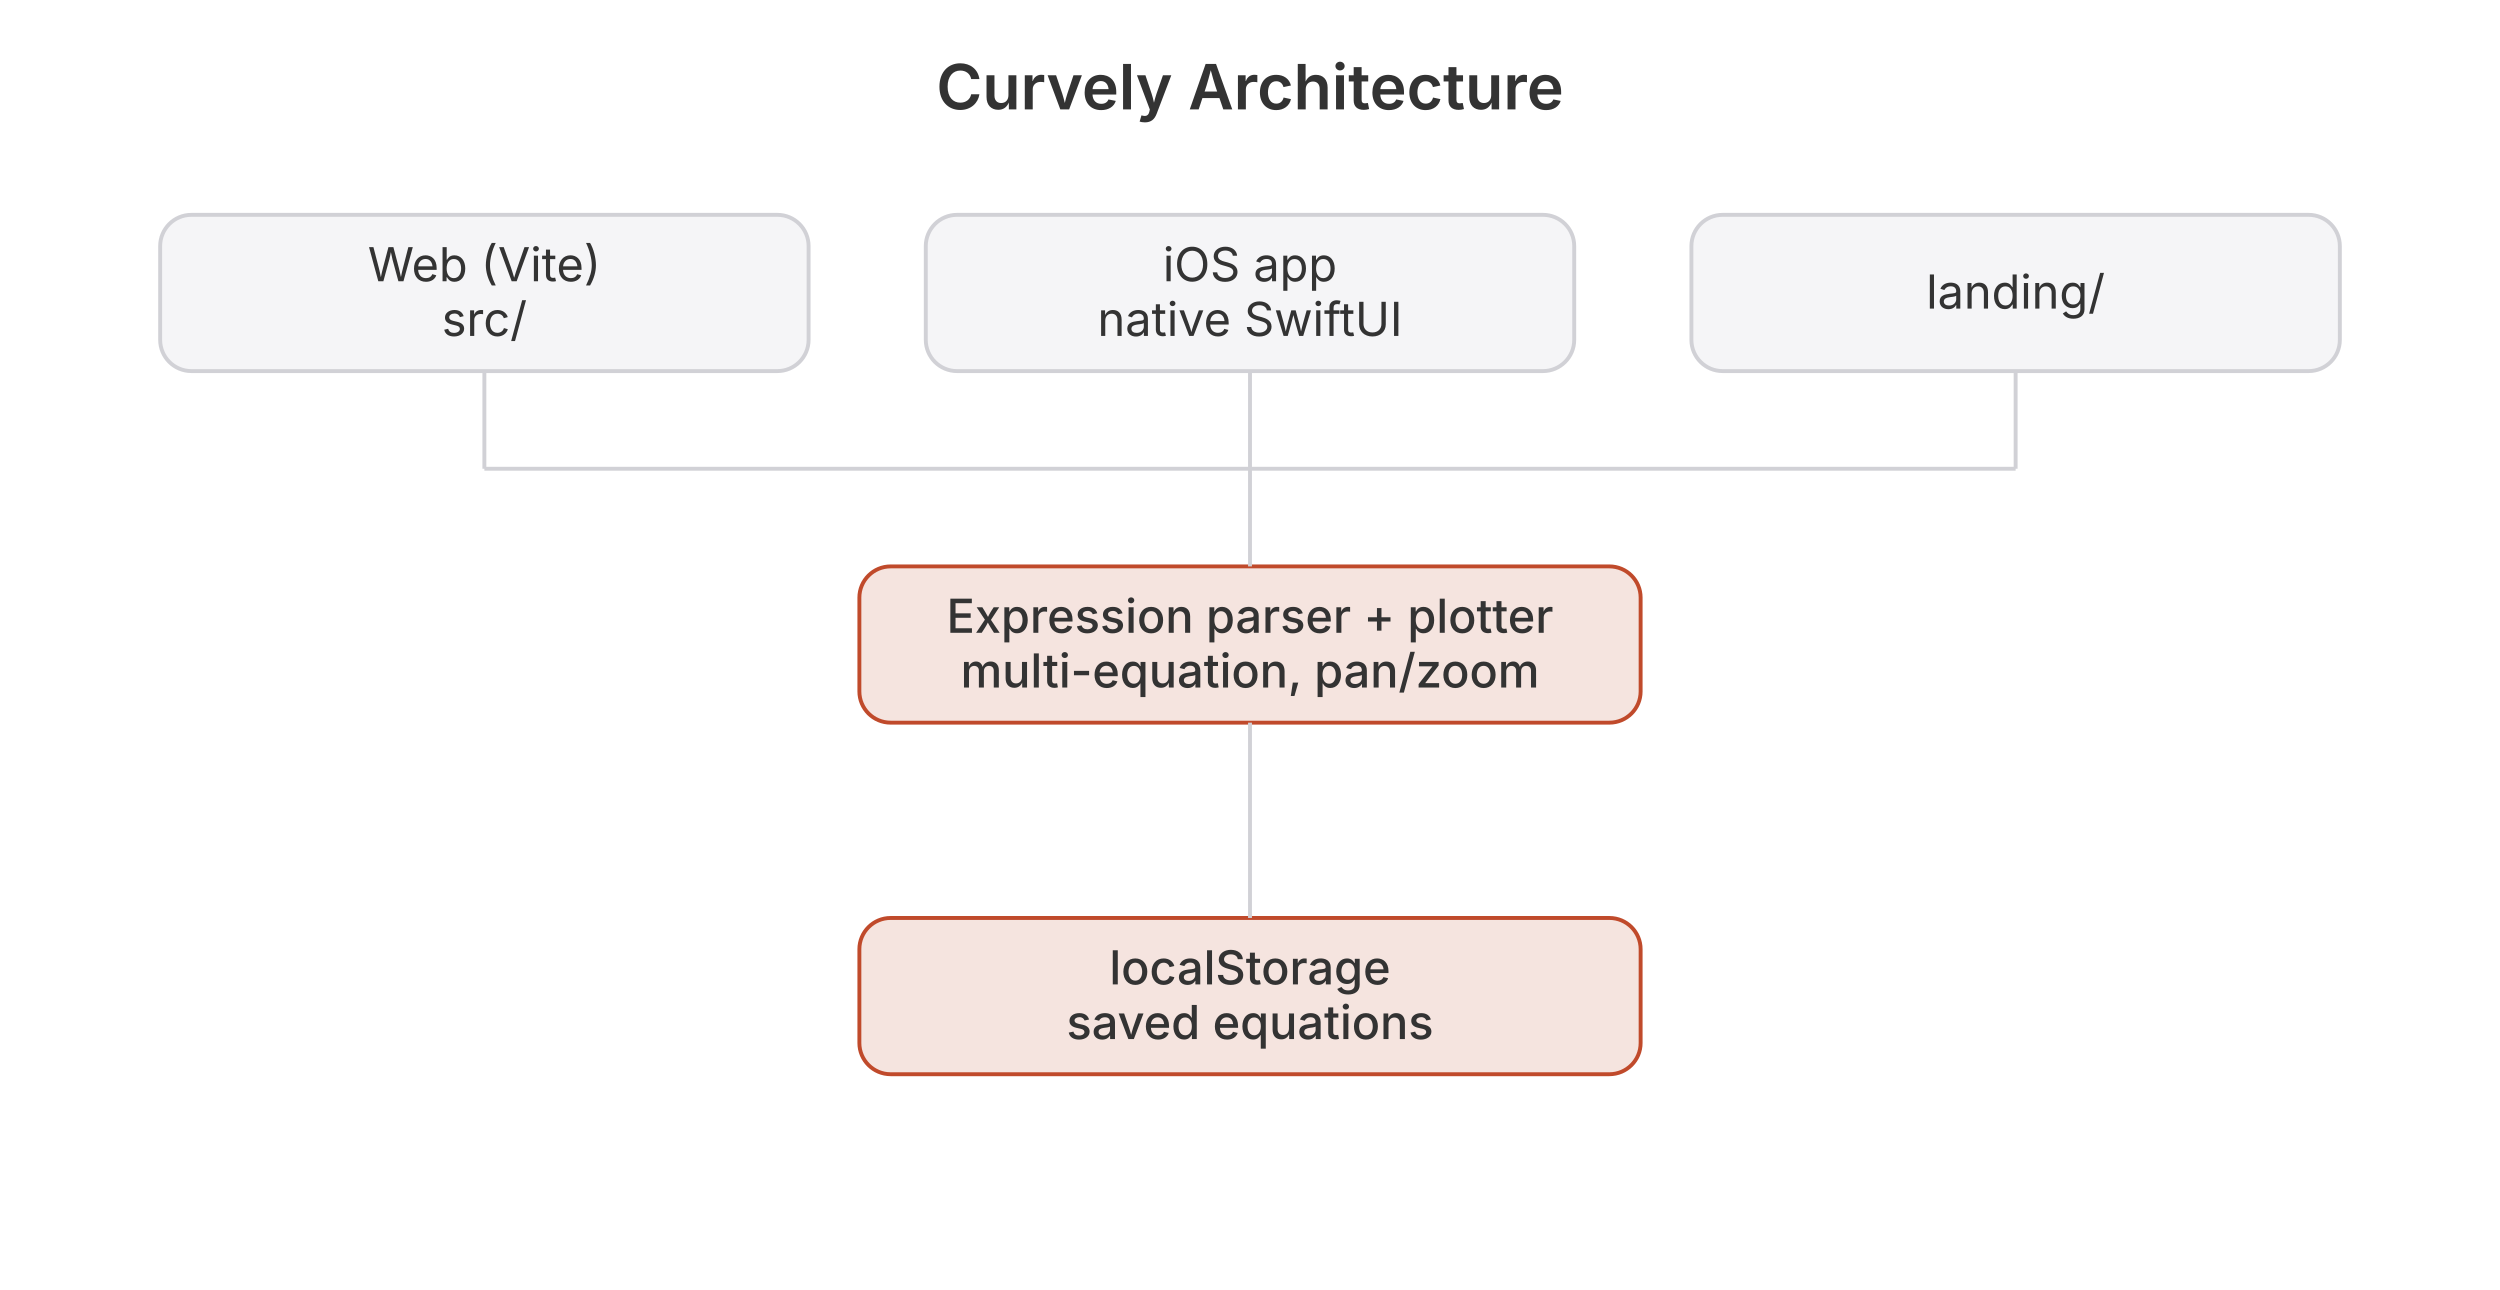
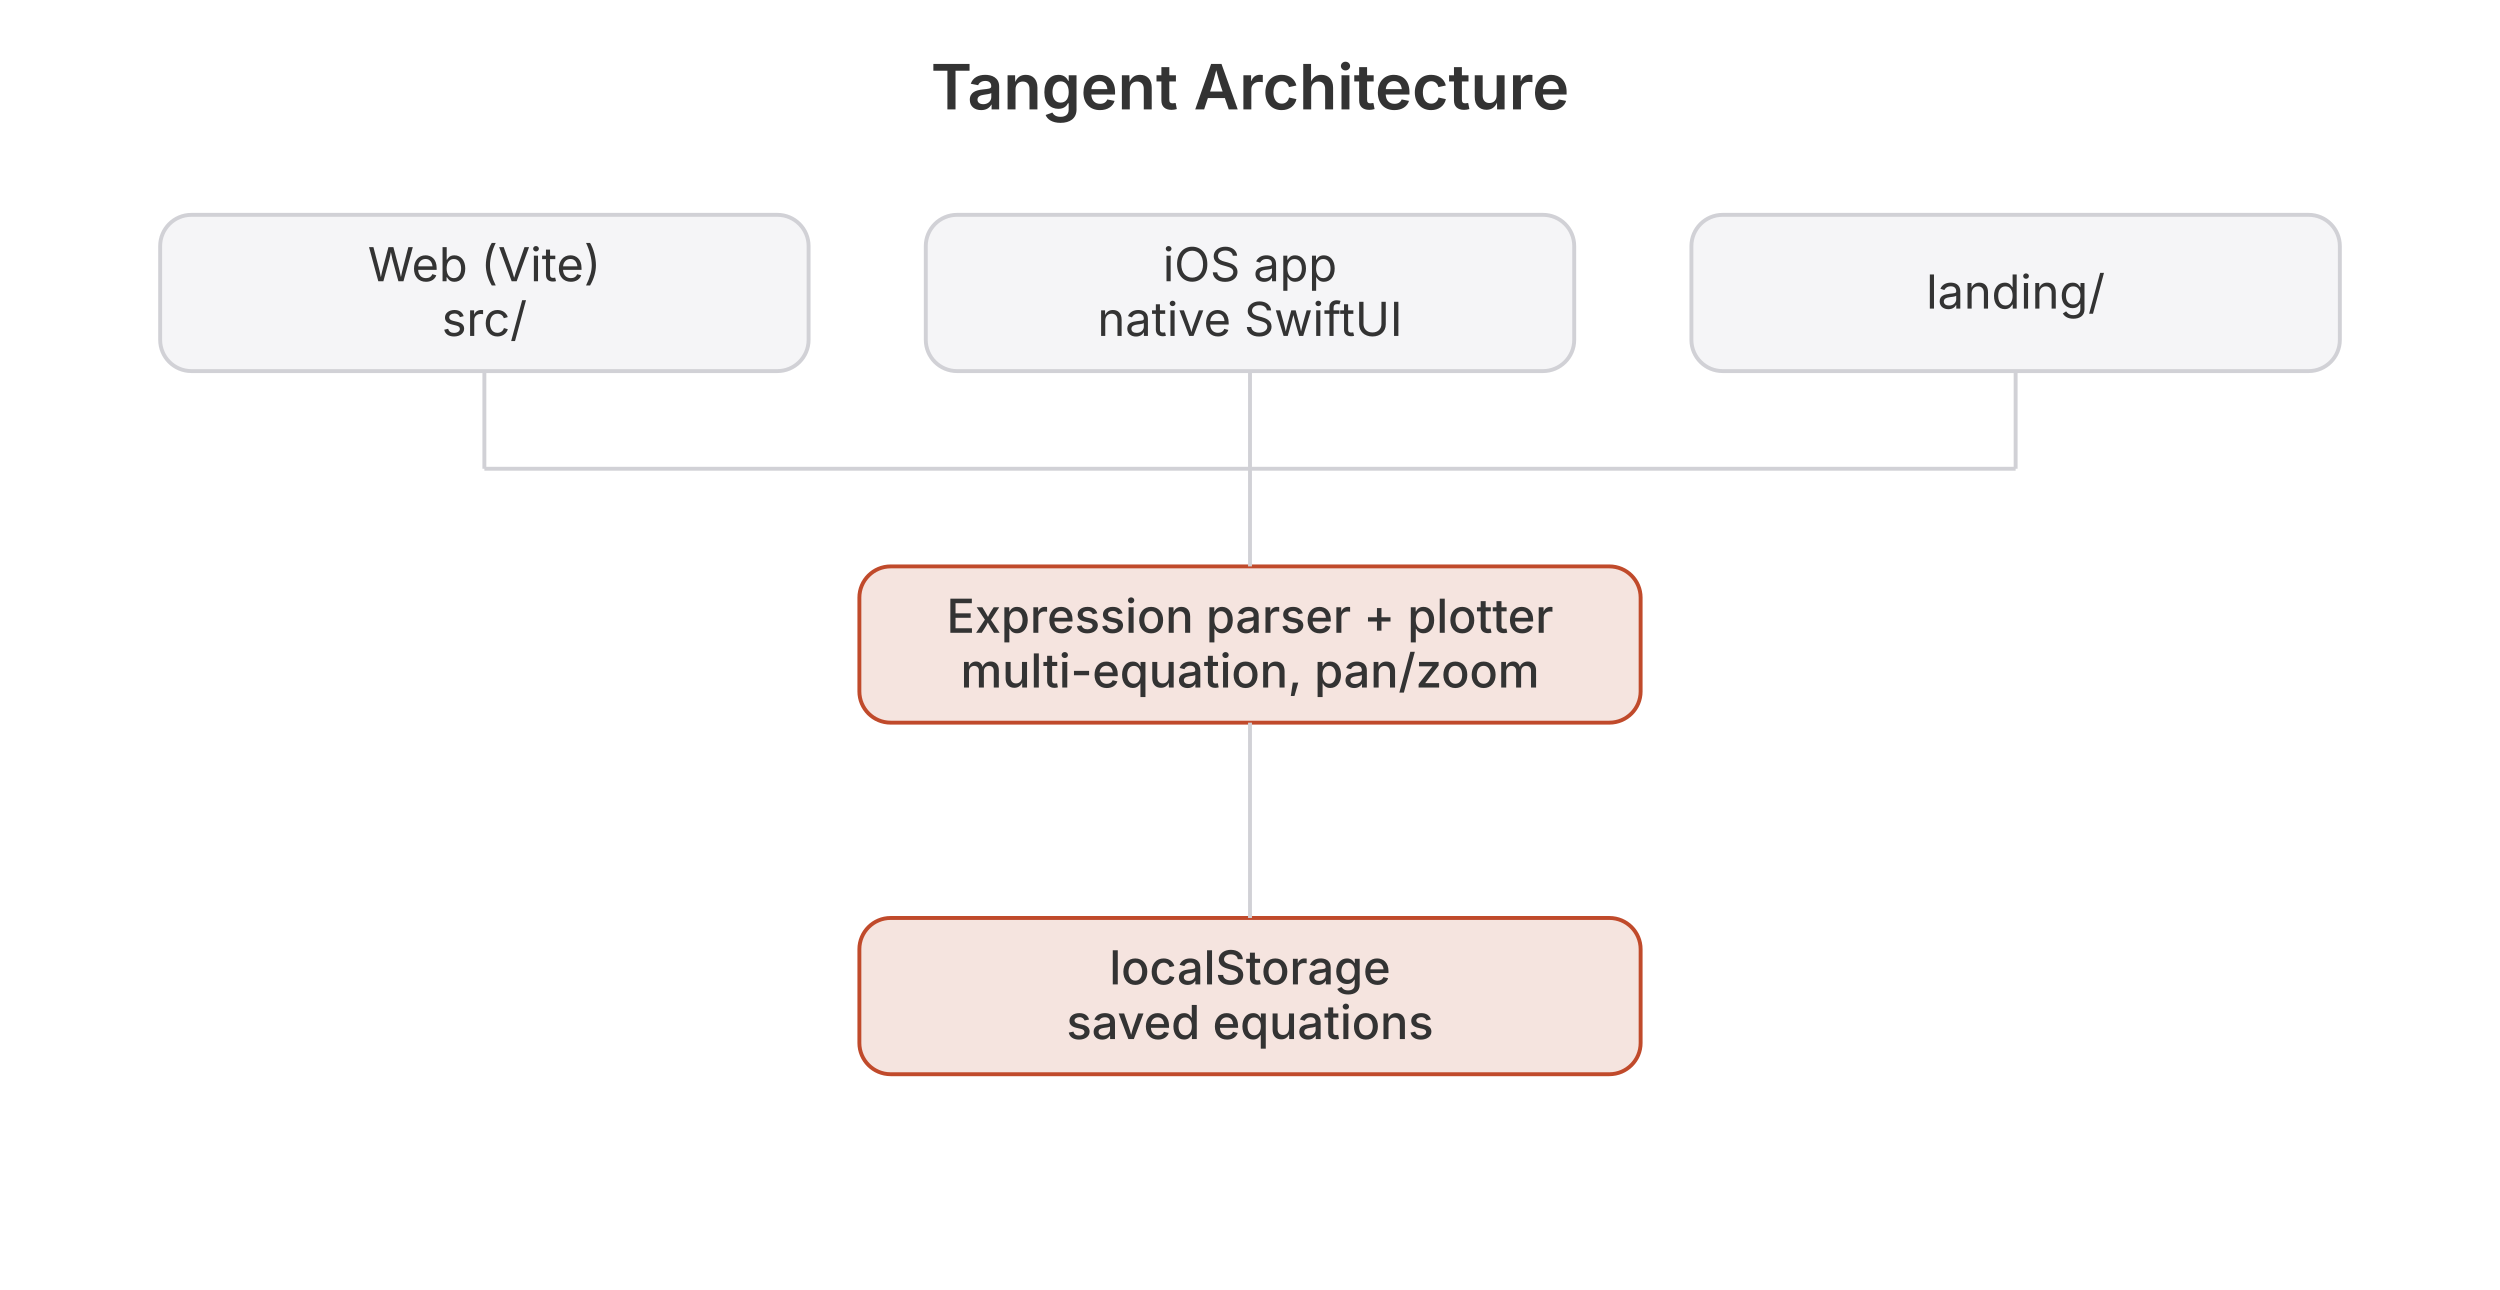
<svg xmlns="http://www.w3.org/2000/svg" width="640" height="330" style="background:#fff;font-family:-apple-system,BlinkMacSystemFont,sans-serif" viewBox="0 0 640 330">
-   <text x="320" y="28" fill="#333" font-size="16" font-weight="600" text-anchor="middle">Curvely Architecture</text>
+   <text x="320" y="28" fill="#333" font-size="16" font-weight="600" text-anchor="middle">Tangent Architecture</text>
  <rect width="166" height="40" x="41" y="55" fill="#f5f5f7" stroke="#d1d1d6" rx="8" />
  <text x="124" y="72" fill="#333" font-size="12" text-anchor="middle">Web (Vite)</text>
  <text x="124" y="86" fill="#333" font-size="12" text-anchor="middle">src/</text>
  <rect width="166" height="40" x="237" y="55" fill="#f5f5f7" stroke="#d1d1d6" rx="8" />
  <text x="320" y="72" fill="#333" font-size="12" text-anchor="middle">iOS app</text>
  <text x="320" y="86" fill="#333" font-size="12" text-anchor="middle">native SwiftUI</text>
  <rect width="166" height="40" x="433" y="55" fill="#f5f5f7" stroke="#d1d1d6" rx="8" />
  <text x="516" y="79" fill="#333" font-size="12" text-anchor="middle">landing/</text>
  <rect width="200" height="40" x="220" y="145" fill="#c04a2b" fill-opacity=".15" stroke="#c04a2b" rx="8" />
  <text x="320" y="162" fill="#333" font-size="12" font-weight="500" text-anchor="middle">Expression parser + plotter</text>
  <text x="320" y="176" fill="#333" font-size="12" font-weight="500" text-anchor="middle">multi-equation, pan/zoom</text>
  <rect width="200" height="40" x="220" y="235" fill="#c04a2b" fill-opacity=".15" stroke="#c04a2b" rx="8" />
  <text x="320" y="252" fill="#333" font-size="12" font-weight="500" text-anchor="middle">localStorage</text>
  <text x="320" y="266" fill="#333" font-size="12" font-weight="500" text-anchor="middle">saved equations</text>
  <path stroke="#d1d1d6" fill="none" d="M124 95v25M320 95v25M516 95v25M124 120H516M320 120V145M320 185V235" />
</svg>
